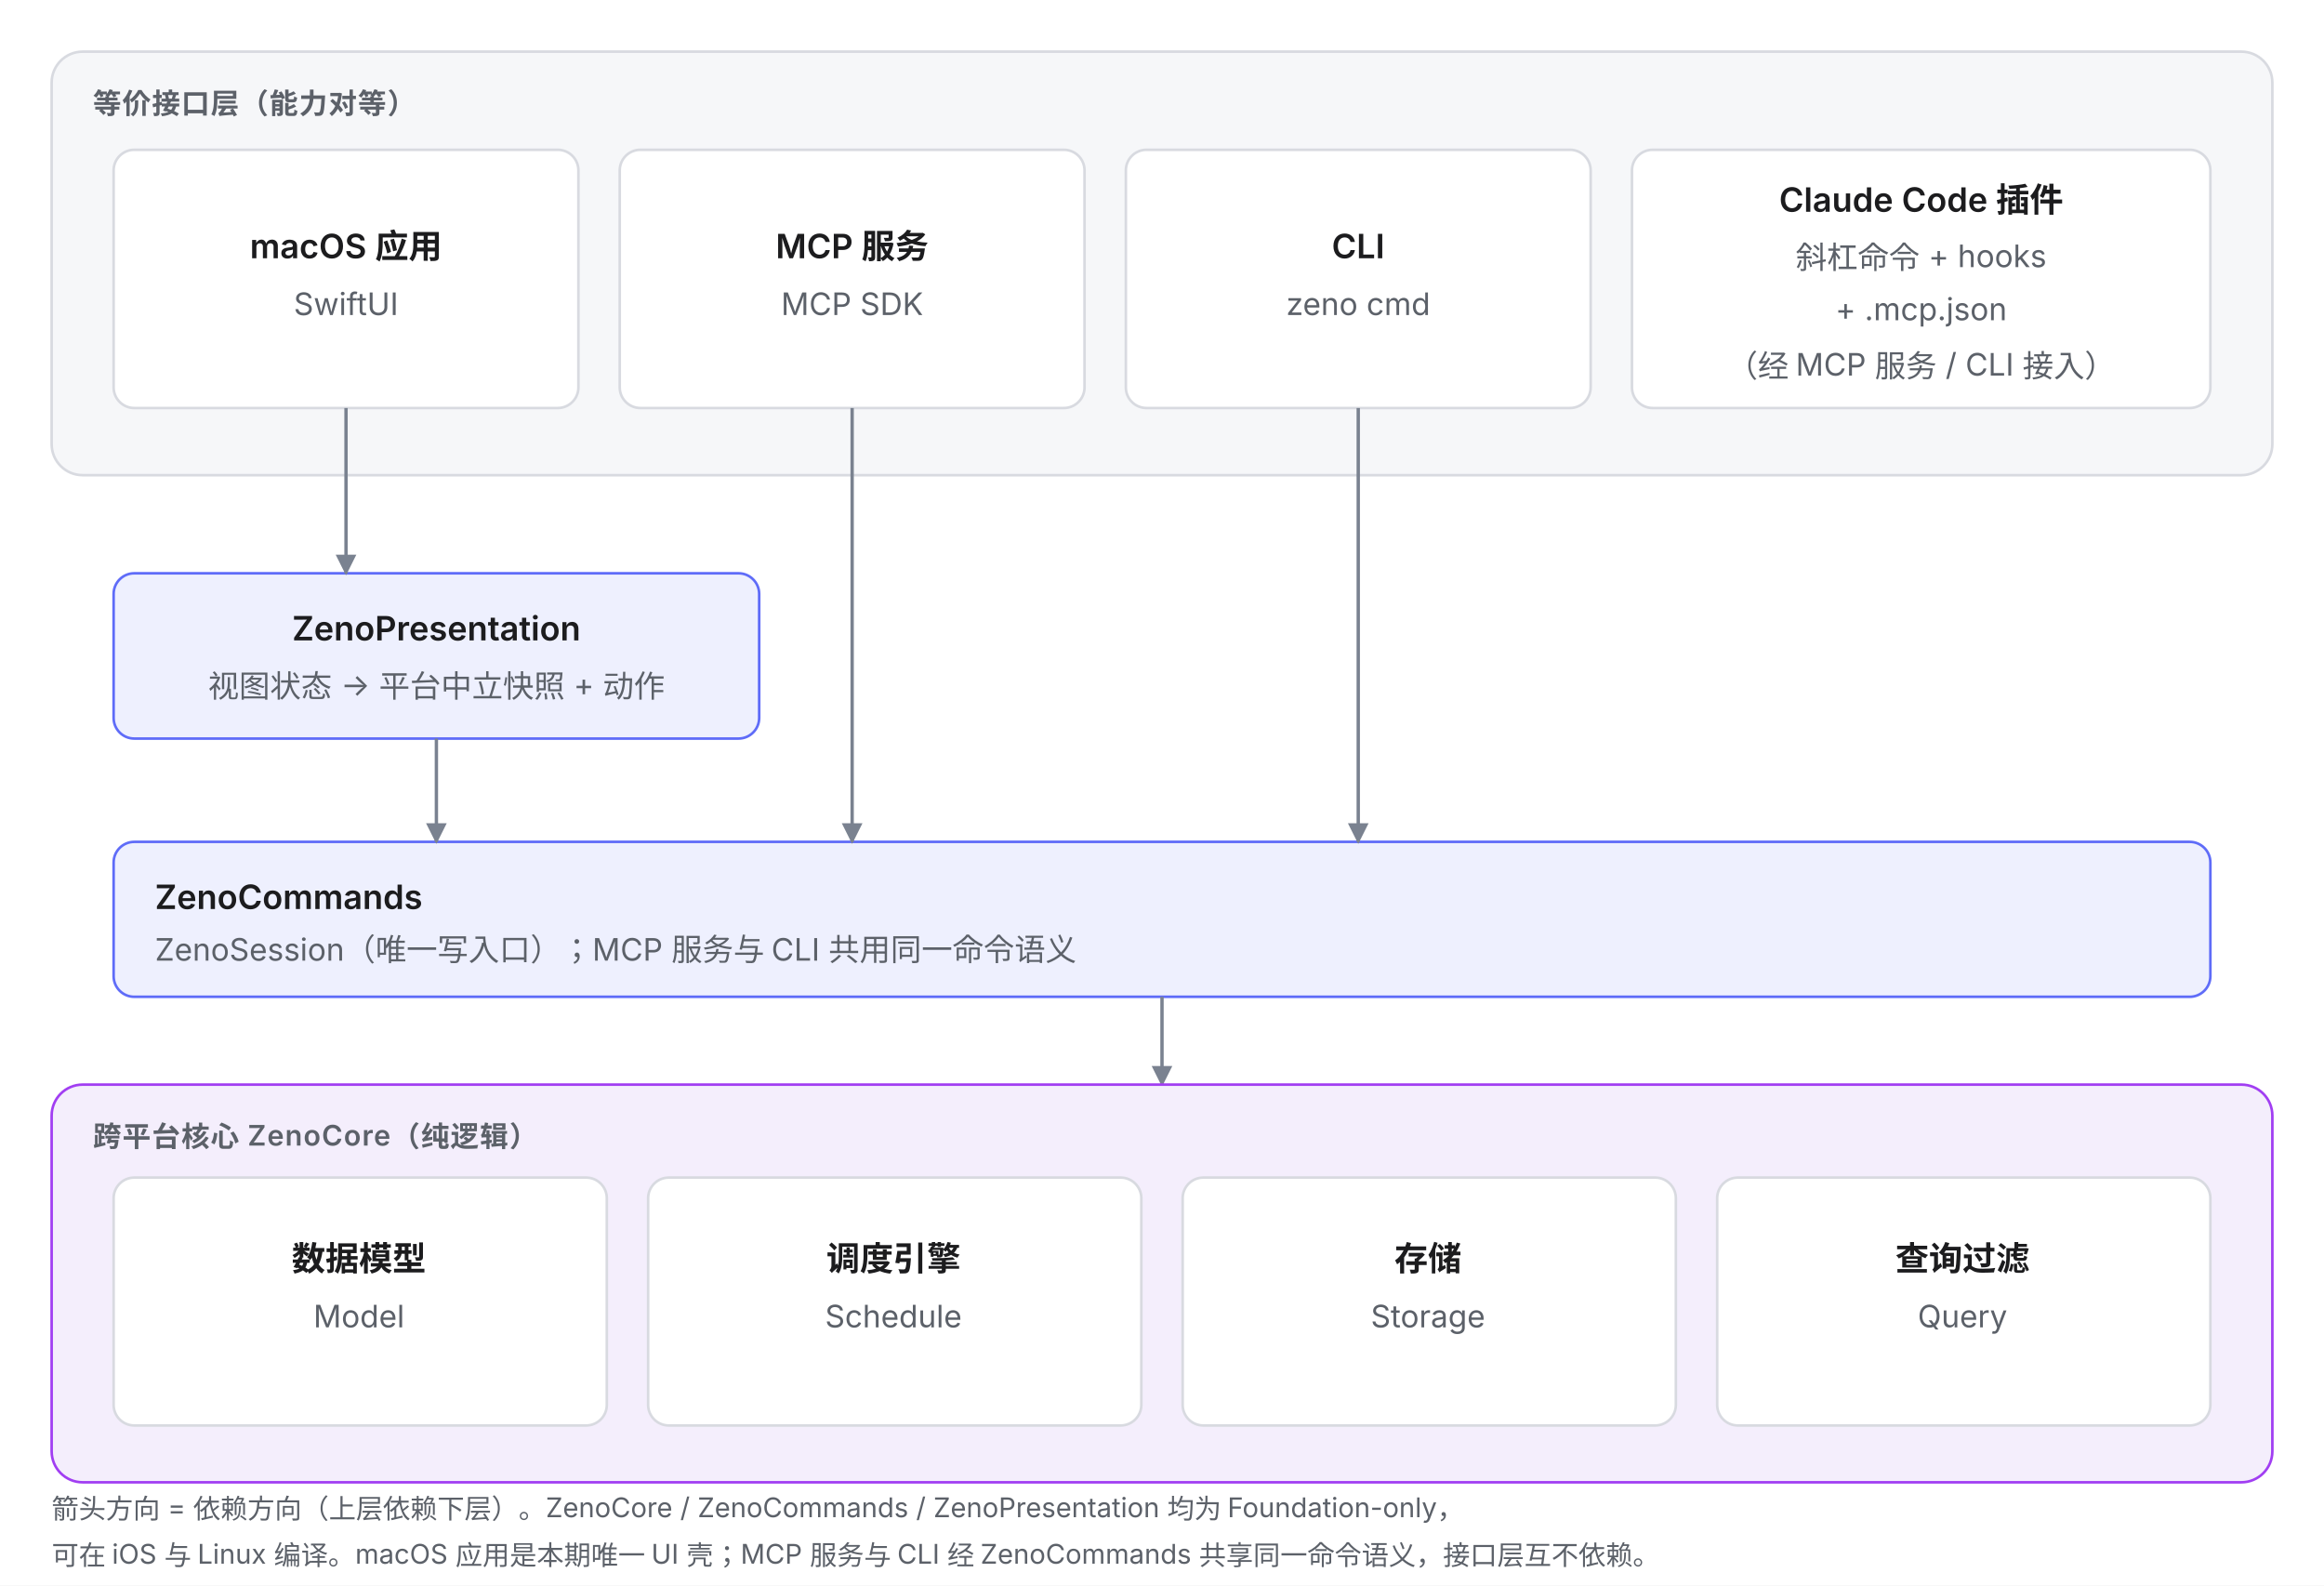
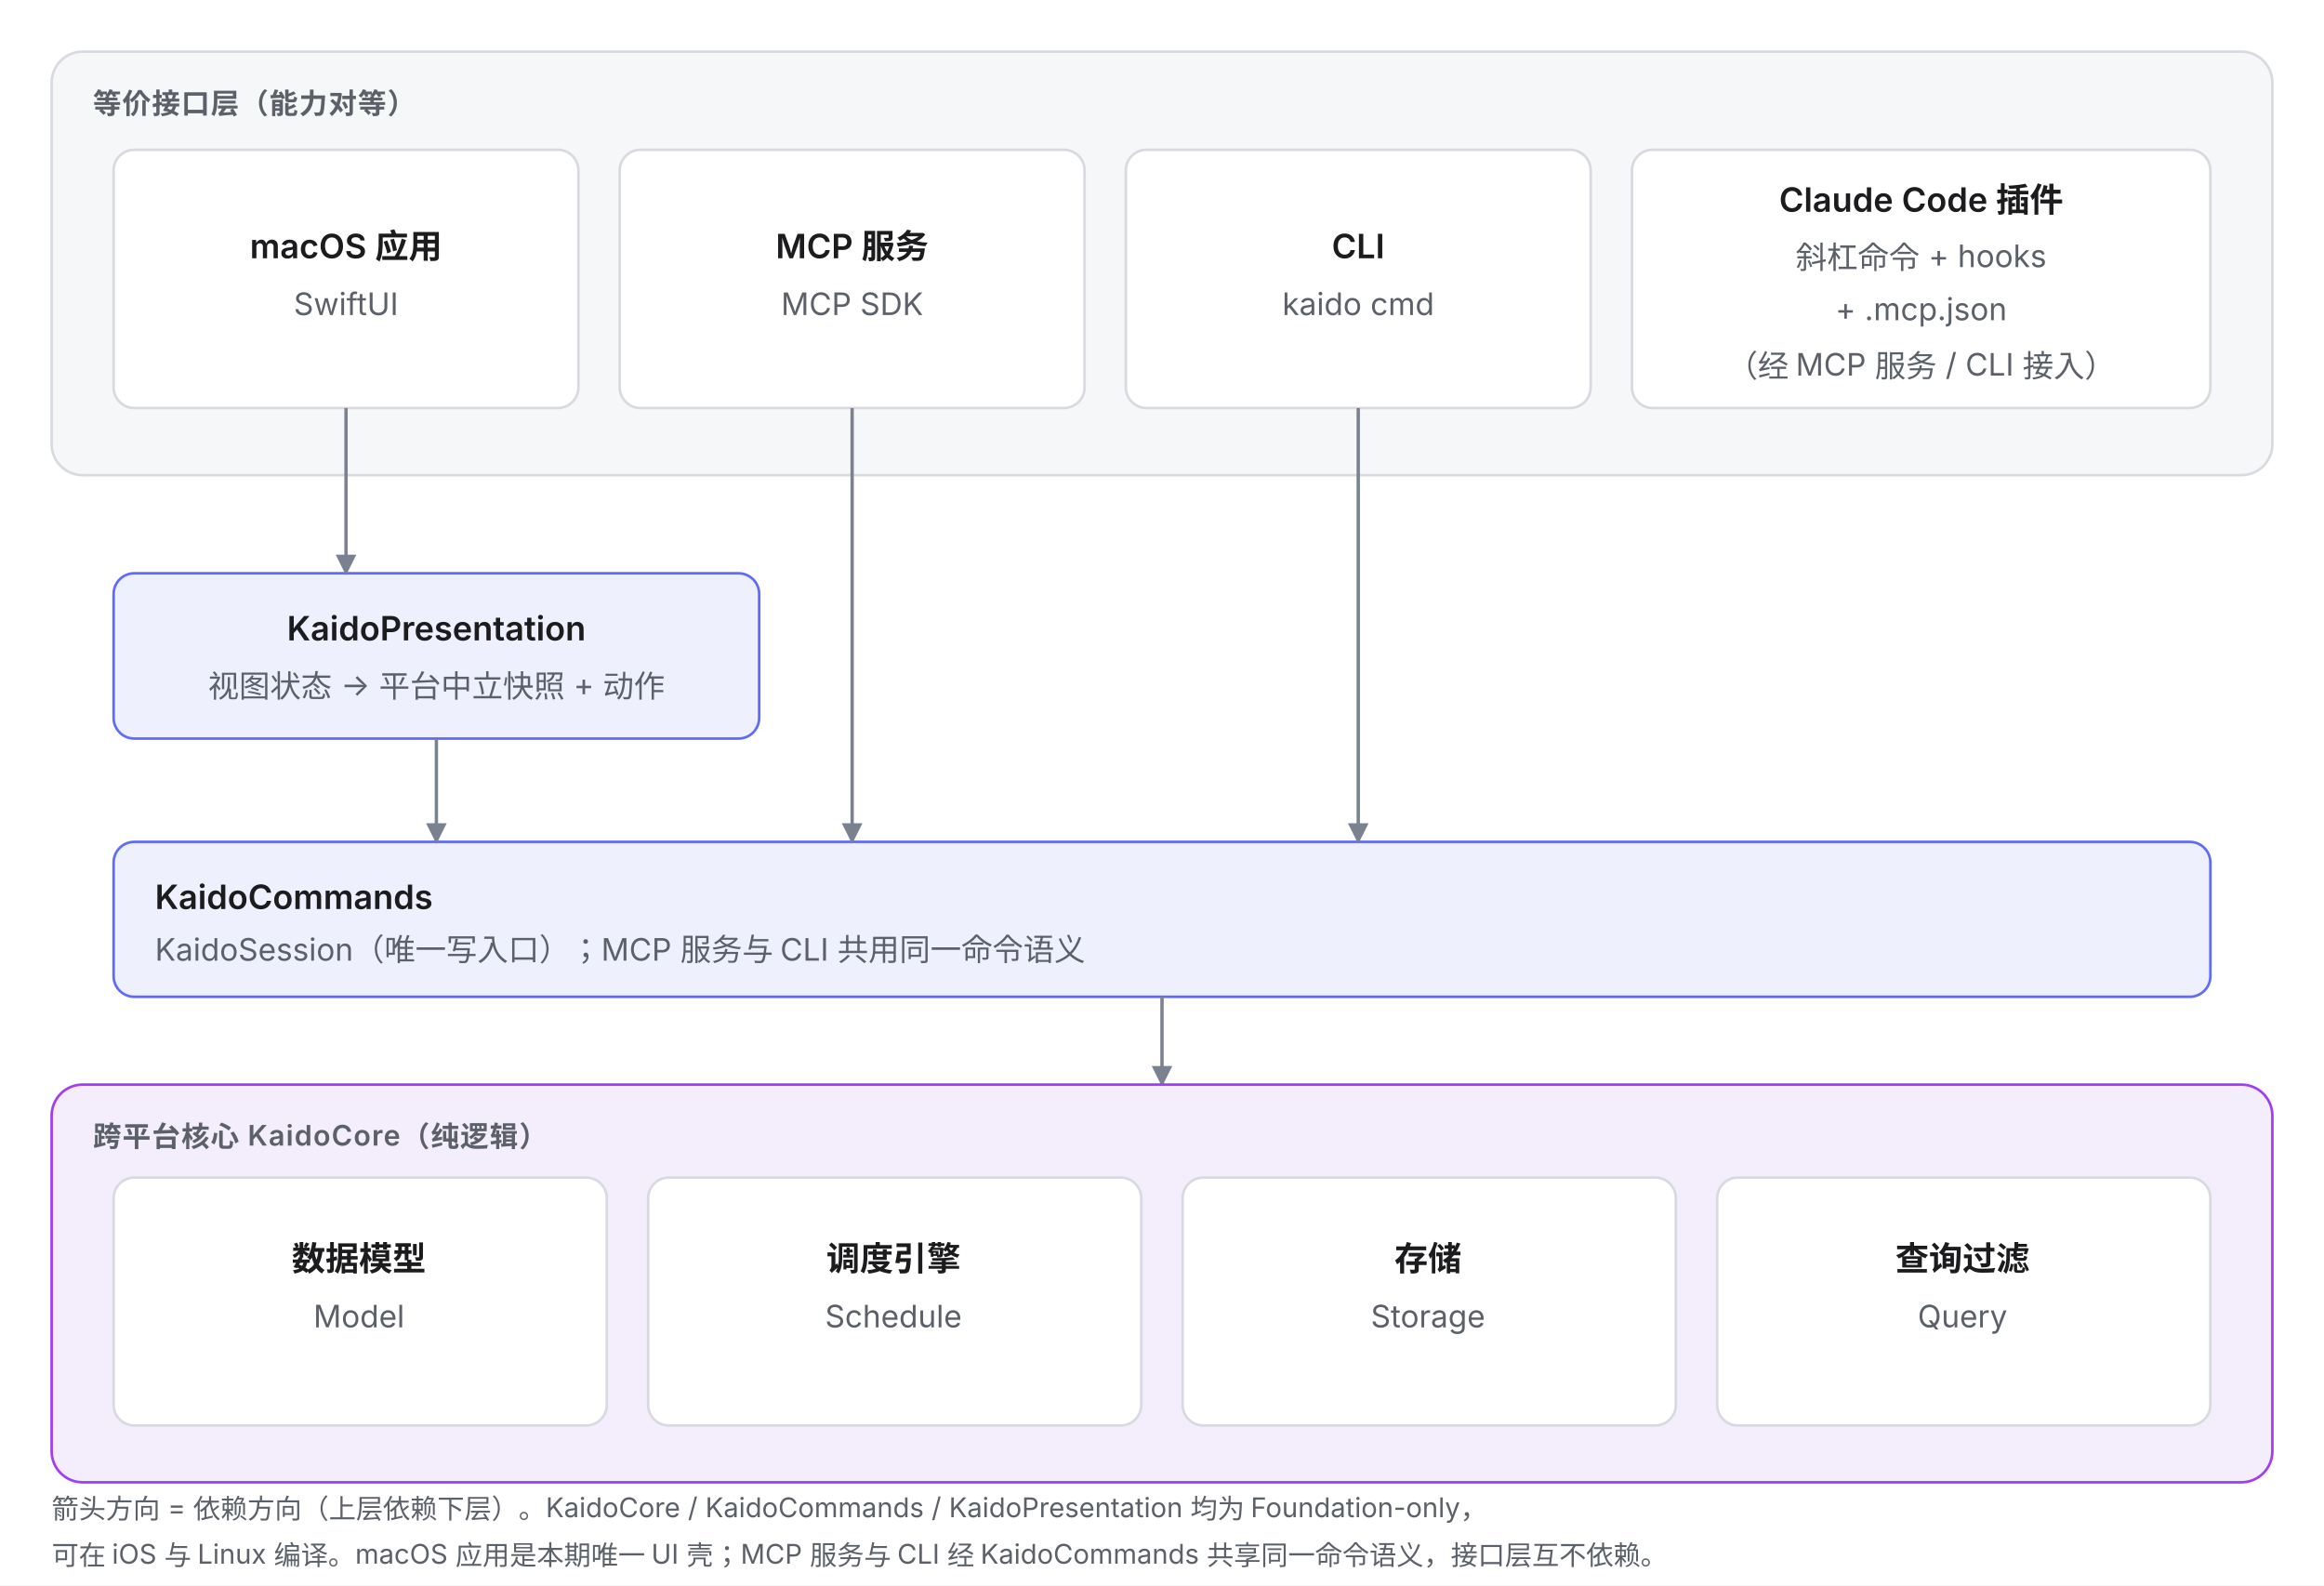
- <svg xmlns="http://www.w3.org/2000/svg" viewBox="0 0 900 614" width="900" height="614" role="img" aria-labelledby="zeno-fig-title zeno-fig-desc">
+ <svg xmlns="http://www.w3.org/2000/svg" viewBox="0 0 900 614" width="900" height="614" role="img" aria-labelledby="kaido-fig-title kaido-fig-desc">
  <style>
    .canvas { fill: #FFFFFF; }
    .panel { fill: #FFFFFF; stroke: #D8DAE0; stroke-width: 1; }
    .soft { fill: #F6F7F9; stroke: #D8DAE0; stroke-width: 1; }
    .accent { fill: #EEF0FE; stroke: #5F6CF8; stroke-width: 1; }
    .core { fill: #F4EEFC; stroke: #A13EF2; stroke-width: 1; }
    .line { stroke: #7A8290; stroke-width: 1.3; fill: none; }
    .tree { stroke: #C3C7D0; stroke-width: 1; fill: none; }
    .t-title { font: 600 13px "SF Pro Text", -apple-system, "PingFang SC", "Hiragino Sans GB", "Microsoft YaHei", sans-serif; fill: #1C1C1E; }
    .t-sub { font: 400 12px "SF Pro Text", -apple-system, "PingFang SC", "Hiragino Sans GB", "Microsoft YaHei", sans-serif; fill: #5C6169; }
    .t-name { font: 600 12.5px "SF Mono", ui-monospace, Menlo, monospace; fill: #1C1C1E; }
    .t-mono { font: 400 12px "SF Mono", ui-monospace, Menlo, monospace; fill: #1C1C1E; }
    .t-band { font: 600 11px "SF Pro Text", -apple-system, "PingFang SC", "Hiragino Sans GB", "Microsoft YaHei", sans-serif; fill: #5C6169; letter-spacing: 0.4px; }
    .t-note { font: 400 10.5px "SF Pro Text", -apple-system, "PingFang SC", "Hiragino Sans GB", "Microsoft YaHei", sans-serif; fill: #5C6169; }
    .arrow-head { fill: #7A8290; }
    @media (prefers-color-scheme: dark) {
      .canvas { fill: #1C1C1E; }
      .panel { fill: #2C2C2E; stroke: #3A3A3C; }
      .soft { fill: #242426; stroke: #3A3A3C; }
      .accent { fill: #232640; stroke: #5F6CF8; }
      .core { fill: #2B2233; stroke: #A13EF2; }
      .line { stroke: #8B93A3; }
      .tree { stroke: #4A4A4E; }
      .t-title, .t-name, .t-mono { fill: #F2F2F7; }
      .t-sub, .t-band, .t-note { fill: #A6A6AD; }
      .arrow-head { fill: #8B93A3; }
    }
  </style>
  <defs>
-     <marker id="zeno-arrow" markerWidth="8" markerHeight="8" refX="7.2" refY="4" orient="auto" markerUnits="userSpaceOnUse">
+     <marker id="kaido-arrow" markerWidth="8" markerHeight="8" refX="7.2" refY="4" orient="auto" markerUnits="userSpaceOnUse">
      <path d="M0,0 L8,4 L0,8 Z" class="arrow-head" />
    </marker>
  </defs>
  <rect class="canvas" x="0" y="0" width="900" height="614" />
  <rect class="soft" x="20" y="20" width="860" height="164" rx="12" />
  <text class="t-band" x="36" y="44">等价接口层（能力对等）</text>
  <rect class="panel" x="44" y="58" width="180" height="100" rx="8" />
  <text class="t-title" x="134" y="100" text-anchor="middle">macOS 应用</text>
  <text class="t-sub" x="134" y="122" text-anchor="middle">SwiftUI</text>
  <rect class="panel" x="240" y="58" width="180" height="100" rx="8" />
  <text class="t-title" x="330" y="100" text-anchor="middle">MCP 服务</text>
  <text class="t-sub" x="330" y="122" text-anchor="middle">MCP SDK</text>
  <rect class="panel" x="436" y="58" width="180" height="100" rx="8" />
  <text class="t-title" x="526" y="100" text-anchor="middle">CLI</text>
-   <text class="t-sub" x="526" y="122" text-anchor="middle">zeno cmd</text>
+   <text class="t-sub" x="526" y="122" text-anchor="middle">kaido cmd</text>
  <rect class="panel" x="632" y="58" width="224" height="100" rx="8" />
  <text class="t-title" x="744" y="82" text-anchor="middle">Claude Code 插件</text>
  <text class="t-sub" x="744" y="104" text-anchor="middle">斜杠命令 + hooks</text>
  <text class="t-sub" x="744" y="124" text-anchor="middle">+ .mcp.json</text>
  <text class="t-sub" x="744" y="146" text-anchor="middle">（经 MCP 服务 / CLI 接入）</text>
  <rect class="accent" x="44" y="222" width="250" height="64" rx="8" />
-   <text class="t-title" x="169" y="248" text-anchor="middle">ZenoPresentation</text>
+   <text class="t-title" x="169" y="248" text-anchor="middle">KaidoPresentation</text>
  <text class="t-sub" x="169" y="270" text-anchor="middle">视图状态 → 平台中立快照 + 动作</text>
  <rect class="accent" x="44" y="326" width="812" height="60" rx="8" />
-   <text class="t-title" x="60" y="352">ZenoCommands</text>
-   <text class="t-sub" x="60" y="372">ZenoSession（唯一写入口）；MCP 服务与 CLI 共用同一命令语义</text>
-   <path class="line" d="M134,158 L134,222" marker-end="url(#zeno-arrow)" />
-   <path class="line" d="M169,286 L169,326" marker-end="url(#zeno-arrow)" />
-   <path class="line" d="M330,158 L330,326" marker-end="url(#zeno-arrow)" />
-   <path class="line" d="M526,158 L526,326" marker-end="url(#zeno-arrow)" />
-   <path class="line" d="M450,386 L450,420" marker-end="url(#zeno-arrow)" />
+   <text class="t-title" x="60" y="352">KaidoCommands</text>
+   <text class="t-sub" x="60" y="372">KaidoSession（唯一写入口）；MCP 服务与 CLI 共用同一命令语义</text>
+   <path class="line" d="M134,158 L134,222" marker-end="url(#kaido-arrow)" />
+   <path class="line" d="M169,286 L169,326" marker-end="url(#kaido-arrow)" />
+   <path class="line" d="M330,158 L330,326" marker-end="url(#kaido-arrow)" />
+   <path class="line" d="M526,158 L526,326" marker-end="url(#kaido-arrow)" />
+   <path class="line" d="M450,386 L450,420" marker-end="url(#kaido-arrow)" />
  <rect class="core" x="20" y="420" width="860" height="154" rx="12" />
-   <text class="t-band" x="36" y="444">跨平台核心 ZenoCore（纯逻辑）</text>
+   <text class="t-band" x="36" y="444">跨平台核心 KaidoCore（纯逻辑）</text>
  <rect class="panel" x="44" y="456" width="191" height="96" rx="8" />
  <text class="t-title" x="139" y="492" text-anchor="middle">数据模型</text>
  <text class="t-sub" x="139" y="514" text-anchor="middle">Model</text>
  <rect class="panel" x="251" y="456" width="191" height="96" rx="8" />
  <text class="t-title" x="346" y="492" text-anchor="middle">调度引擎</text>
  <text class="t-sub" x="346" y="514" text-anchor="middle">Schedule</text>
  <rect class="panel" x="458" y="456" width="191" height="96" rx="8" />
  <text class="t-title" x="553" y="492" text-anchor="middle">存储</text>
  <text class="t-sub" x="553" y="514" text-anchor="middle">Storage</text>
  <rect class="panel" x="665" y="456" width="191" height="96" rx="8" />
  <text class="t-title" x="760" y="492" text-anchor="middle">查询过滤</text>
  <text class="t-sub" x="760" y="514" text-anchor="middle">Query</text>
-   <text class="t-note" x="20" y="588">箭头方向 = 依赖方向（上层依赖下层）。ZenoCore / ZenoCommands / ZenoPresentation 均为 Foundation-only，</text>
-   <text class="t-note" x="20" y="606">可在 iOS 与 Linux 编译。macOS 应用是本期唯一 UI 壳；MCP 服务与 CLI 经 ZenoCommands 共享同一命令语义，接口层互不依赖。</text>
+   <text class="t-note" x="20" y="588">箭头方向 = 依赖方向（上层依赖下层）。KaidoCore / KaidoCommands / KaidoPresentation 均为 Foundation-only，</text>
+   <text class="t-note" x="20" y="606">可在 iOS 与 Linux 编译。macOS 应用是本期唯一 UI 壳；MCP 服务与 CLI 经 KaidoCommands 共享同一命令语义，接口层互不依赖。</text>
</svg>
